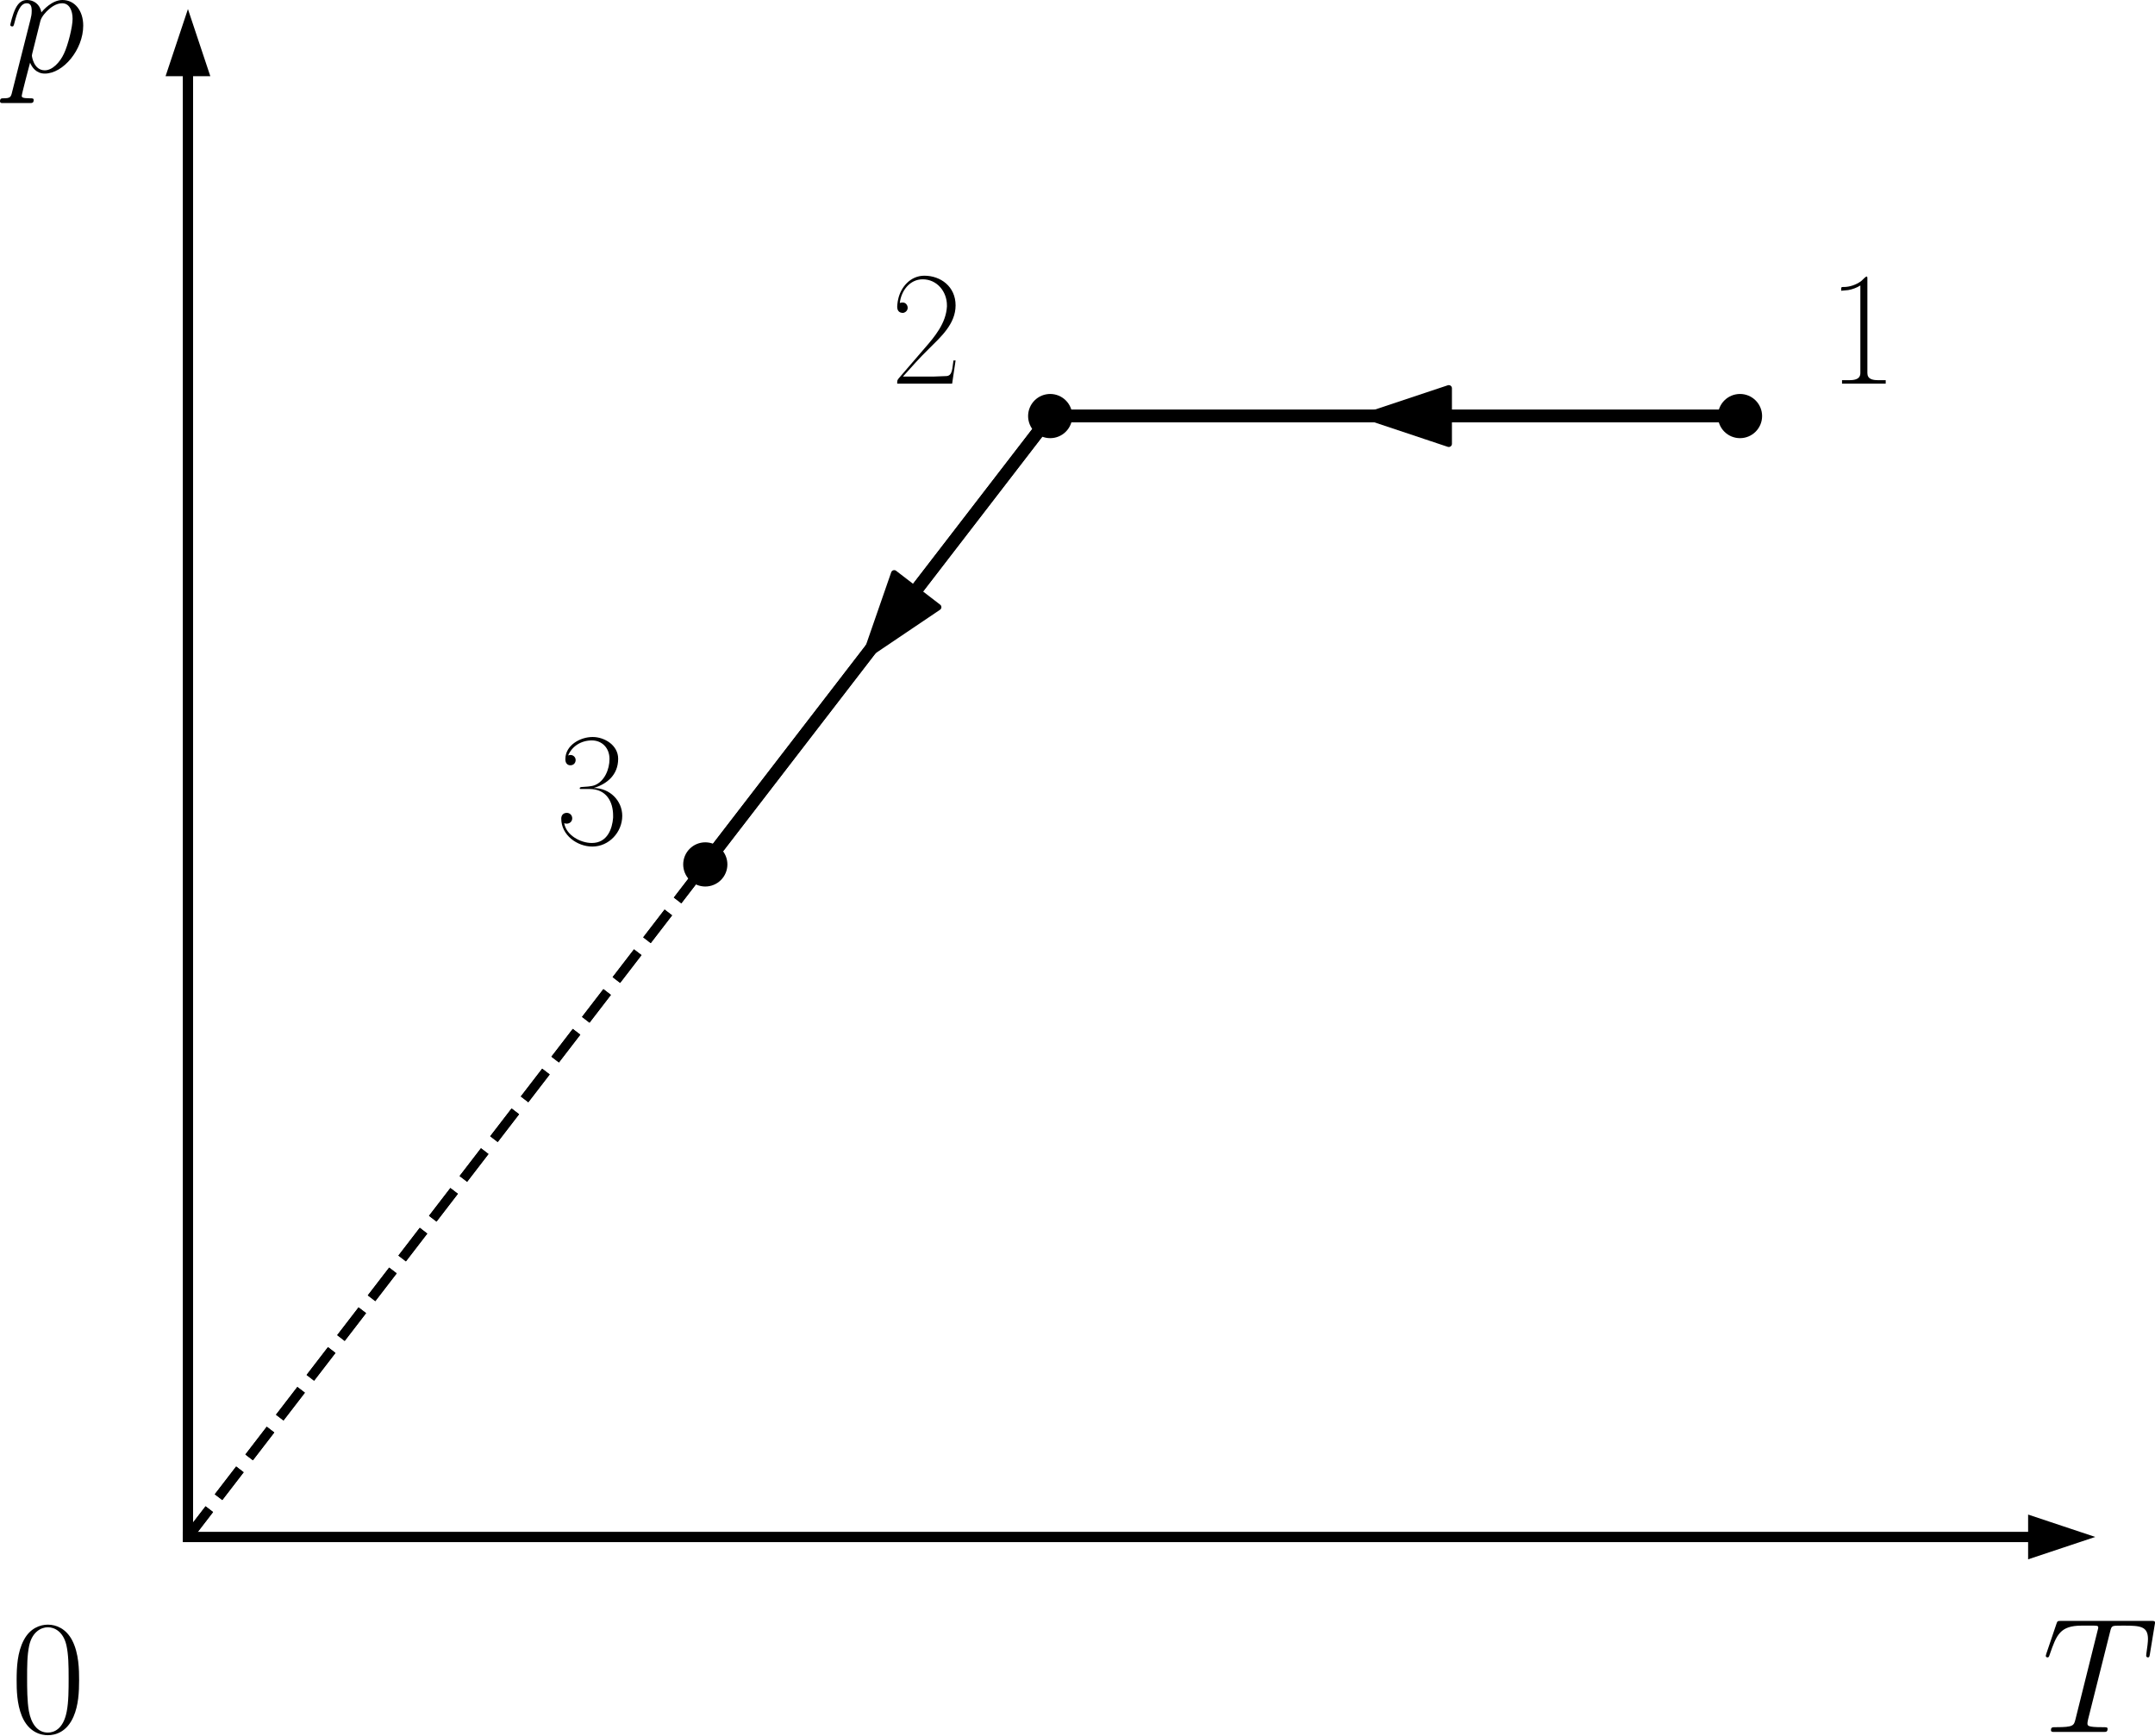
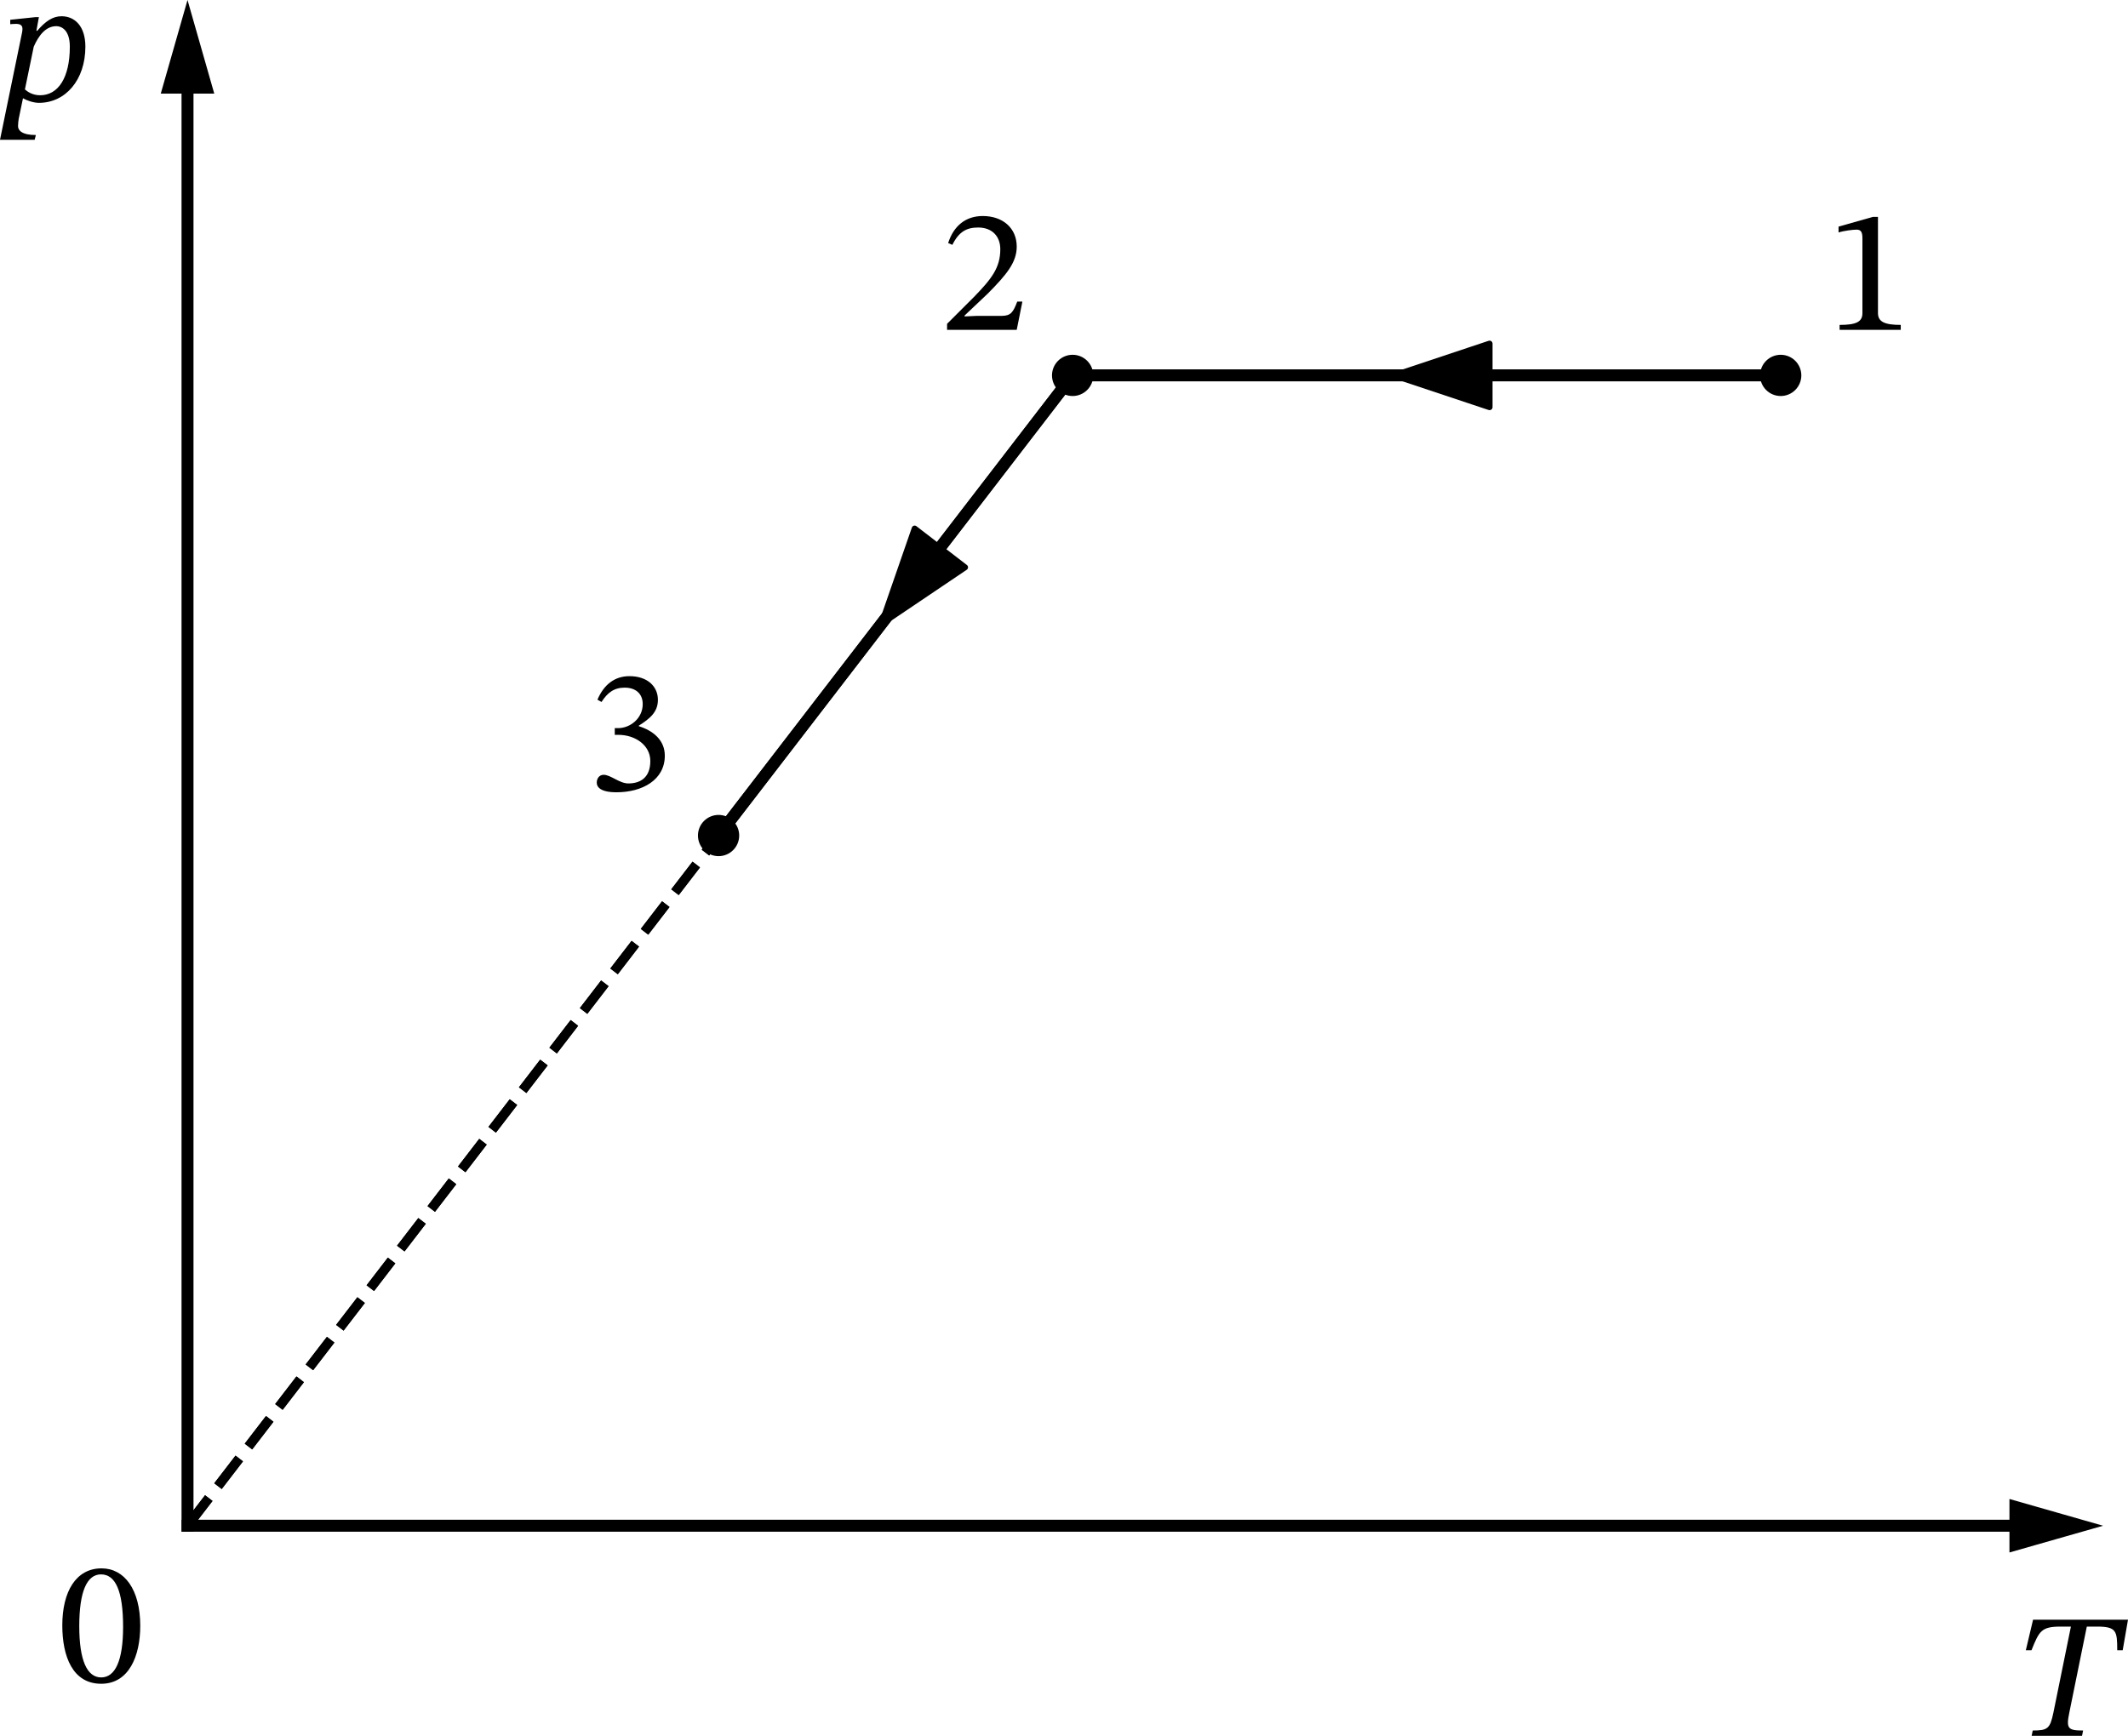
- <svg xmlns="http://www.w3.org/2000/svg" xmlns:xlink="http://www.w3.org/1999/xlink" width="341.336pt" height="274.852pt" viewBox="0 0 341.336 274.852" version="1.1" id="svg18">
+ <svg xmlns="http://www.w3.org/2000/svg" xmlns:xlink="http://www.w3.org/1999/xlink" width="361.13pt" height="294.65pt" viewBox="0 0 361.13 294.65" version="1.1" id="svg19">
  <defs id="defs1">
    <style type="text/css" id="style1">*{stroke-linejoin: round; stroke-linecap: butt}</style>
  </defs>
-   <g id="figure_1" transform="translate(-6.39863,-15.3294)">
+   <g id="figure_1" transform="translate(-7.35,-11.22043)">
    <g id="axes_1">
      <g id="matplotlib.axis_1" />
      <g id="matplotlib.axis_2" />
      <g id="line2d_1">
-         <path d="m 282.002,81.233 h -1.104 -1.104 -1.104 -1.104 -1.104 -1.104 -1.104 -1.104 -1.104 -1.104 -1.104 -1.104 -1.104 -1.104 -1.104 -1.104 -1.104 -1.104 -1.104 -1.104 -1.104 -1.104 -1.104 -1.104 -1.104 -1.104 -1.104 -1.104 -1.104 -1.104 -1.104 -1.104 -1.104 -1.104 -1.104 -1.104 -1.104 -1.104 -1.104 -1.104 -1.104 -1.104 -1.104 -1.104 -1.104 -1.104 -1.104 -1.104 -1.104 -1.104 -1.104 -1.104 -1.104 -1.104 -1.104 -1.104 -1.104 -1.104 -1.104 -1.104 -1.104 -1.104 -1.104 -1.104 -1.104 -1.104 -1.104 -1.104 -1.104 -1.104 -1.104 -1.104 -1.104 -1.104 -1.104 -1.104 -1.104 -1.104 -1.104 -1.104 -1.104 -1.104 -1.104 -1.104 -1.104 -1.104 -1.104 -1.104 -1.104 -1.104 -1.104 -1.104 -1.104 -1.104 -1.104 -1.104 -1.104 -1.104 -1.104" clip-path="url(#p71a5964e60)" style="fill:none;stroke:#000000;stroke-width:2;stroke-linecap:square" id="path3" />
+         <path d="m 309.542,74.943 h -1.214 -1.214 -1.214 -1.214 -1.214 -1.214 -1.214 -1.214 -1.214 -1.214 -1.214 -1.214 -1.214 -1.214 -1.214 -1.214 -1.214 -1.214 -1.214 -1.214 -1.214 -1.214 -1.214 -1.214 -1.214 -1.214 -1.214 -1.214 -1.214 -1.214 -1.214 -1.214 -1.214 -1.214 -1.214 -1.214 -1.214 -1.214 -1.214 -1.214 -1.214 -1.214 -1.214 -1.214 -1.214 -1.214 -1.214 -1.214 -1.214 -1.214 -1.214 -1.214 -1.214 -1.214 -1.214 -1.214 -1.214 -1.214 -1.214 -1.214 -1.214 -1.214 -1.214 -1.214 -1.214 -1.214 -1.214 -1.214 -1.214 -1.214 -1.214 -1.214 -1.214 -1.214 -1.214 -1.214 -1.214 -1.214 -1.214 -1.214 -1.214 -1.214 -1.214 -1.214 -1.214 -1.214 -1.214 -1.214 -1.214 -1.214 -1.214 -1.214 -1.214 -1.214 -1.214 -1.214 -1.214 -1.214 -1.214" clip-path="url(#paff0ffaea0)" style="fill:none;stroke:#000000;stroke-width:2;stroke-linecap:square" id="path3" />
      </g>
      <g id="line2d_2">
-         <path d="m 282.002,81.233 h -1.104 -1.104 -1.104 -1.104 -1.104 -1.104 -1.104 -1.104 -1.104 -1.104 -1.104 -1.104 -1.104 -1.104 -1.104 -1.104 -1.104 -1.104 -1.104 -1.104 -1.104 -1.104 -1.104 -1.104 -1.104 -1.104 -1.104 -1.104 -1.104 -1.104 -1.104 -1.104 -1.104 -1.104 -1.104 -1.104 -1.104 -1.104 -1.104 -1.104 -1.104 -1.104 -1.104 -1.104 -1.104 -1.104 -1.104 -1.104 -1.104 -1.104 -1.104 -1.104 -1.104 -1.104 -1.104 -1.104 -1.104 -1.104 -1.104 -1.104 -1.104 -1.104 -1.104 -1.104 -1.104 -1.104 -1.104 -1.104 -1.104 -1.104 -1.104 -1.104 -1.104 -1.104 -1.104 -1.104 -1.104 -1.104 -1.104 -1.104 -1.104 -1.104 -1.104 -1.104 -1.104 -1.104 -1.104 -1.104 -1.104 -1.104 -1.104 -1.104 -1.104 -1.104 -1.104 -1.104 -1.104 -1.104 -1.104" clip-path="url(#p71a5964e60)" style="fill:none;stroke:#000000;stroke-width:2;stroke-linecap:square" id="path4" />
+         <path d="m 309.542,74.943 h -1.214 -1.214 -1.214 -1.214 -1.214 -1.214 -1.214 -1.214 -1.214 -1.214 -1.214 -1.214 -1.214 -1.214 -1.214 -1.214 -1.214 -1.214 -1.214 -1.214 -1.214 -1.214 -1.214 -1.214 -1.214 -1.214 -1.214 -1.214 -1.214 -1.214 -1.214 -1.214 -1.214 -1.214 -1.214 -1.214 -1.214 -1.214 -1.214 -1.214 -1.214 -1.214 -1.214 -1.214 -1.214 -1.214 -1.214 -1.214 -1.214 -1.214 -1.214 -1.214 -1.214 -1.214 -1.214 -1.214 -1.214 -1.214 -1.214 -1.214 -1.214 -1.214 -1.214 -1.214 -1.214 -1.214 -1.214 -1.214 -1.214 -1.214 -1.214 -1.214 -1.214 -1.214 -1.214 -1.214 -1.214 -1.214 -1.214 -1.214 -1.214 -1.214 -1.214 -1.214 -1.214 -1.214 -1.214 -1.214 -1.214 -1.214 -1.214 -1.214 -1.214 -1.214 -1.214 -1.214 -1.214 -1.214 -1.214" clip-path="url(#paff0ffaea0)" style="fill:none;stroke:#000000;stroke-width:2;stroke-linecap:square" id="path4" />
      </g>
      <g id="line2d_3">
-         <path d="M 282.002,81.233" clip-path="url(#p71a5964e60)" style="fill:none;stroke:#000000;stroke-width:1.5;stroke-linecap:square" id="path5" />
+         <path d="M 309.542,74.943" clip-path="url(#paff0ffaea0)" style="fill:none;stroke:#000000;stroke-width:1.5;stroke-linecap:square" id="path5" />
        <defs id="defs5">
-           <path id="me09cfaf232" d="M 0,3 C 0.796,3 1.559,2.684 2.121,2.121 2.684,1.559 3,0.796 3,0 3,-0.796 2.684,-1.559 2.121,-2.121 1.559,-2.684 0.796,-3 0,-3 -0.796,-3 -1.559,-2.684 -2.121,-2.121 -2.684,-1.559 -3,-0.796 -3,0 -3,0.796 -2.684,1.559 -2.121,2.121 -1.559,2.684 -0.796,3 0,3 Z" style="stroke:#000000" />
+           <path id="md485050f62" d="M 0,3 C 0.796,3 1.559,2.684 2.121,2.121 2.684,1.559 3,0.796 3,0 3,-0.796 2.684,-1.559 2.121,-2.121 1.559,-2.684 0.796,-3 0,-3 -0.796,-3 -1.559,-2.684 -2.121,-2.121 -2.684,-1.559 -3,-0.796 -3,0 -3,0.796 -2.684,1.559 -2.121,2.121 -1.559,2.684 -0.796,3 0,3 Z" style="stroke:#000000" />
        </defs>
-         <g clip-path="url(#p71a5964e60)" id="g5">
-           <use xlink:href="#me09cfaf232" x="282.002" y="81.233" style="stroke:#000000" id="use5" />
+         <g clip-path="url(#paff0ffaea0)" id="g5">
+           <use xlink:href="#md485050f62" x="309.542" y="74.943" style="stroke:#000000" id="use5" />
        </g>
      </g>
      <g id="line2d_4">
-         <path d="M 172.742,81.233" clip-path="url(#p71a5964e60)" style="fill:none;stroke:#000000;stroke-width:1.5;stroke-linecap:square" id="path6" />
-         <g clip-path="url(#p71a5964e60)" id="g6">
-           <use xlink:href="#me09cfaf232" x="172.742" y="81.233" style="stroke:#000000" id="use6" />
+         <path d="M 189.378,74.943" clip-path="url(#paff0ffaea0)" style="fill:none;stroke:#000000;stroke-width:1.5;stroke-linecap:square" id="path6" />
+         <g clip-path="url(#paff0ffaea0)" id="g6">
+           <use xlink:href="#md485050f62" x="189.378" y="74.943" style="stroke:#000000" id="use6" />
        </g>
      </g>
      <g id="line2d_5">
-         <path d="m 172.742,81.233 -0.552,0.717 -0.552,0.717 -0.552,0.717 -0.552,0.717 -0.552,0.717 -0.552,0.717 -0.552,0.717 -0.552,0.717 -0.552,0.717 -0.552,0.717 -0.552,0.717 -0.552,0.717 -0.552,0.717 -0.552,0.717 -0.552,0.717 -0.552,0.717 -0.552,0.717 -0.552,0.717 -0.552,0.717 -0.552,0.717 -0.552,0.717 -0.552,0.717 -0.552,0.717 -0.552,0.717 -0.552,0.717 -0.552,0.717 -0.552,0.717 -0.552,0.717 -0.552,0.717 -0.552,0.717 -0.552,0.717 -0.552,0.717 -0.552,0.717 -0.552,0.717 -0.552,0.717 -0.552,0.717 -0.552,0.717 -0.552,0.717 -0.552,0.717 -0.552,0.717 -0.552,0.717 -0.552,0.717 -0.552,0.717 -0.552,0.717 -0.552,0.717 -0.552,0.717 -0.552,0.717 -0.552,0.717 -0.552,0.717 -0.552,0.717 -0.552,0.717 -0.552,0.717 -0.552,0.717 -0.552,0.717 -0.552,0.717 -0.552,0.717 -0.552,0.717 -0.552,0.717 -0.552,0.717 -0.552,0.717 -0.552,0.717 -0.552,0.717 -0.552,0.717 -0.552,0.717 -0.552,0.717 -0.552,0.717 -0.552,0.717 -0.552,0.717 -0.552,0.717 -0.552,0.717 -0.552,0.717 -0.552,0.717 -0.552,0.717 -0.552,0.717 -0.552,0.717 -0.552,0.717 -0.552,0.717 -0.552,0.717 -0.552,0.717 -0.552,0.717 -0.552,0.717 -0.552,0.717 -0.552,0.717 -0.552,0.717 -0.552,0.717 -0.552,0.717 -0.552,0.717 -0.552,0.717 -0.552,0.717 -0.552,0.717 -0.552,0.717 -0.552,0.717 -0.552,0.717 -0.552,0.717 -0.552,0.717 -0.552,0.717 -0.552,0.717 -0.552,0.717 -0.552,0.717" clip-path="url(#p71a5964e60)" style="fill:none;stroke:#000000;stroke-width:2;stroke-linecap:square" id="path7" />
+         <path d="m 189.378,74.943 -0.607,0.789 -0.607,0.789 -0.607,0.789 -0.607,0.789 -0.607,0.789 -0.607,0.789 -0.607,0.789 -0.607,0.789 -0.607,0.789 -0.607,0.789 -0.607,0.789 -0.607,0.789 -0.607,0.789 -0.607,0.789 -0.607,0.789 -0.607,0.789 -0.607,0.789 -0.607,0.789 -0.607,0.789 -0.607,0.789 -0.607,0.789 -0.607,0.789 -0.607,0.789 -0.607,0.789 -0.607,0.789 -0.607,0.789 -0.607,0.789 -0.607,0.789 -0.607,0.789 -0.607,0.789 -0.607,0.789 -0.607,0.789 -0.607,0.789 -0.607,0.789 -0.607,0.789 -0.607,0.789 -0.607,0.789 -0.607,0.789 -0.607,0.789 -0.607,0.789 -0.607,0.789 -0.607,0.789 -0.607,0.789 -0.607,0.789 -0.607,0.789 -0.607,0.789 -0.607,0.789 -0.607,0.789 -0.607,0.789 -0.607,0.789 -0.607,0.789 -0.607,0.789 -0.607,0.789 -0.607,0.789 -0.607,0.789 -0.607,0.789 -0.607,0.789 -0.607,0.789 -0.607,0.789 -0.607,0.789 -0.607,0.789 -0.607,0.789 -0.607,0.789 -0.607,0.789 -0.607,0.789 -0.607,0.789 -0.607,0.789 -0.607,0.789 -0.607,0.789 -0.607,0.789 -0.607,0.789 -0.607,0.789 -0.607,0.789 -0.607,0.789 -0.607,0.789 -0.607,0.789 -0.607,0.789 -0.607,0.789 -0.607,0.789 -0.607,0.789 -0.607,0.789 -0.607,0.789 -0.607,0.789 -0.607,0.789 -0.607,0.789 -0.607,0.789 -0.607,0.789 -0.607,0.789 -0.607,0.789 -0.607,0.789 -0.607,0.789 -0.607,0.789 -0.607,0.789 -0.607,0.789 -0.607,0.789 -0.607,0.789 -0.607,0.789 -0.607,0.789 -0.607,0.789" clip-path="url(#paff0ffaea0)" style="fill:none;stroke:#000000;stroke-width:2;stroke-linecap:square" id="path7" />
      </g>
      <g id="line2d_6">
-         <path d="m 172.742,81.233 -0.552,0.717 -0.552,0.717 -0.552,0.717 -0.552,0.717 -0.552,0.717 -0.552,0.717 -0.552,0.717 -0.552,0.717 -0.552,0.717 -0.552,0.717 -0.552,0.717 -0.552,0.717 -0.552,0.717 -0.552,0.717 -0.552,0.717 -0.552,0.717 -0.552,0.717 -0.552,0.717 -0.552,0.717 -0.552,0.717 -0.552,0.717 -0.552,0.717 -0.552,0.717 -0.552,0.717 -0.552,0.717 -0.552,0.717 -0.552,0.717 -0.552,0.717 -0.552,0.717 -0.552,0.717 -0.552,0.717 -0.552,0.717 -0.552,0.717 -0.552,0.717 -0.552,0.717 -0.552,0.717 -0.552,0.717 -0.552,0.717 -0.552,0.717 -0.552,0.717 -0.552,0.717 -0.552,0.717 -0.552,0.717 -0.552,0.717 -0.552,0.717 -0.552,0.717 -0.552,0.717 -0.552,0.717 -0.552,0.717 -0.552,0.717 -0.552,0.717 -0.552,0.717 -0.552,0.717 -0.552,0.717 -0.552,0.717 -0.552,0.717 -0.552,0.717 -0.552,0.717 -0.552,0.717 -0.552,0.717 -0.552,0.717 -0.552,0.717 -0.552,0.717 -0.552,0.717 -0.552,0.717 -0.552,0.717 -0.552,0.717 -0.552,0.717 -0.552,0.717 -0.552,0.717 -0.552,0.717 -0.552,0.717 -0.552,0.717 -0.552,0.717 -0.552,0.717 -0.552,0.717 -0.552,0.717 -0.552,0.717 -0.552,0.717 -0.552,0.717 -0.552,0.717 -0.552,0.717 -0.552,0.717 -0.552,0.717 -0.552,0.717 -0.552,0.717 -0.552,0.717 -0.552,0.717 -0.552,0.717 -0.552,0.717 -0.552,0.717 -0.552,0.717 -0.552,0.717 -0.552,0.717 -0.552,0.717 -0.552,0.717 -0.552,0.717 -0.552,0.717 -0.552,0.717" clip-path="url(#p71a5964e60)" style="fill:none;stroke:#000000;stroke-width:2;stroke-linecap:square" id="path8" />
+         <path d="m 189.378,74.943 -0.607,0.789 -0.607,0.789 -0.607,0.789 -0.607,0.789 -0.607,0.789 -0.607,0.789 -0.607,0.789 -0.607,0.789 -0.607,0.789 -0.607,0.789 -0.607,0.789 -0.607,0.789 -0.607,0.789 -0.607,0.789 -0.607,0.789 -0.607,0.789 -0.607,0.789 -0.607,0.789 -0.607,0.789 -0.607,0.789 -0.607,0.789 -0.607,0.789 -0.607,0.789 -0.607,0.789 -0.607,0.789 -0.607,0.789 -0.607,0.789 -0.607,0.789 -0.607,0.789 -0.607,0.789 -0.607,0.789 -0.607,0.789 -0.607,0.789 -0.607,0.789 -0.607,0.789 -0.607,0.789 -0.607,0.789 -0.607,0.789 -0.607,0.789 -0.607,0.789 -0.607,0.789 -0.607,0.789 -0.607,0.789 -0.607,0.789 -0.607,0.789 -0.607,0.789 -0.607,0.789 -0.607,0.789 -0.607,0.789 -0.607,0.789 -0.607,0.789 -0.607,0.789 -0.607,0.789 -0.607,0.789 -0.607,0.789 -0.607,0.789 -0.607,0.789 -0.607,0.789 -0.607,0.789 -0.607,0.789 -0.607,0.789 -0.607,0.789 -0.607,0.789 -0.607,0.789 -0.607,0.789 -0.607,0.789 -0.607,0.789 -0.607,0.789 -0.607,0.789 -0.607,0.789 -0.607,0.789 -0.607,0.789 -0.607,0.789 -0.607,0.789 -0.607,0.789 -0.607,0.789 -0.607,0.789 -0.607,0.789 -0.607,0.789 -0.607,0.789 -0.607,0.789 -0.607,0.789 -0.607,0.789 -0.607,0.789 -0.607,0.789 -0.607,0.789 -0.607,0.789 -0.607,0.789 -0.607,0.789 -0.607,0.789 -0.607,0.789 -0.607,0.789 -0.607,0.789 -0.607,0.789 -0.607,0.789 -0.607,0.789 -0.607,0.789 -0.607,0.789 -0.607,0.789" clip-path="url(#paff0ffaea0)" style="fill:none;stroke:#000000;stroke-width:2;stroke-linecap:square" id="path8" />
      </g>
      <g id="line2d_7">
-         <path d="M 36.167,258.78 172.742,81.233" clip-path="url(#p71a5964e60)" style="fill:none;stroke:#000000;stroke-width:1.5;stroke-dasharray:5.55, 2.4;stroke-dashoffset:0" id="path9" />
+         <path d="M 129.295,153.05" clip-path="url(#paff0ffaea0)" style="fill:none;stroke:#000000;stroke-width:1.5;stroke-linecap:square" id="path9" />
+         <g clip-path="url(#paff0ffaea0)" id="g9">
+           <use xlink:href="#md485050f62" x="129.295" y="153.05" style="stroke:#000000" id="use9" />
+         </g>
      </g>
      <g id="line2d_8">
-         <path d="M 36.167,258.78 118.112,152.252" clip-path="url(#p71a5964e60)" style="fill:none;stroke:#000000;stroke-width:1.5;stroke-dasharray:5.55, 2.4;stroke-dashoffset:0" id="path10" />
+         <path d="M 39.172,270.21 189.378,74.943" clip-path="url(#paff0ffaea0)" style="fill:none;stroke:#000000;stroke-width:1.6;stroke-dasharray:5.92, 2.56;stroke-dashoffset:0" id="path10" />
      </g>
      <g id="line2d_9">
-         <g clip-path="url(#p71a5964e60)" id="g10">
-           <use xlink:href="#me09cfaf232" x="118.112" y="152.252" style="stroke:#000000" id="use10" />
-         </g>
+         <path d="M 39.172,270.21 129.295,153.05" clip-path="url(#paff0ffaea0)" style="fill:none;stroke:#000000;stroke-width:1.6;stroke-dasharray:5.92, 2.56;stroke-dashoffset:0" id="path11" />
      </g>
      <g id="patch_3">
-         <path d="m 224.817,81.233 q -1.862,0 -2.143,0" clip-path="url(#p71a5964e60)" style="fill:none;stroke:#000000;stroke-linecap:round" id="path11" />
-         <path d="m 235.874,85.633 -13.2,-4.4 13.2,-4.4 z" clip-path="url(#p71a5964e60)" style="stroke:#000000;stroke-linecap:round" id="path12" />
+         <path d="m 246.849,74.943 q -2.246,0 -2.911,0" clip-path="url(#paff0ffaea0)" style="fill:none;stroke:#000000;stroke-linecap:round" id="path12" />
+         <path d="m 260.138,80.343 -16.2,-5.4 16.2,-5.4 z" clip-path="url(#paff0ffaea0)" style="stroke:#000000;stroke-linecap:round" id="path13" />
      </g>
      <g id="text_1">
-         <g transform="matrix(0.26,0,0,-0.26,295.573,76.09675)" id="g12">
-           <defs id="defs12">
-             <path id="SFRM3583-31" d="m 608,3635 c 90,13 186,13 275,26 173,32 327,90 474,180 V 416 c 0,-243 -218,-281 -442,-281 -96,0 -192,0 -275,0 V 0 h 1709 v 135 c -90,0 -186,0 -282,0 -230,0 -435,38 -435,281 v 3724 c 0,19 -6,52 -26,52 -51,0 -160,-136 -230,-188 -192,-138 -442,-222 -666,-222 h -38 c -38,0 -64,-6 -64,-51 z" transform="scale(0.015625)" />
+         <g transform="matrix(0.3,0,0,-0.3,317.1378,67.21125)" id="g13">
+           <defs id="defs13">
+             <path id="STIXTwoText-Regular-31" d="m 2726,0 v 179 c -588,0 -825,115 -825,429 V 4090 H 1715 L 474,3738 v -212 c 198,64 524,103 652,103 160,0 212,-90 212,-314 V 608 C 1338,288 1114,179 512,179 V 0 Z" transform="scale(0.015625)" />
          </defs>
-           <use xlink:href="#SFRM3583-31" transform="scale(0.996264)" id="use12" />
+           <use xlink:href="#STIXTwoText-Regular-31" id="use13" />
        </g>
      </g>
      <g id="text_2">
-         <g transform="matrix(0.26,0,0,-0.26,147.3435,76.09675)" id="g13">
-           <defs id="defs13">
-             <path id="SFRM3583-32" d="m 390,3156 c 52,471 384,927 896,927 557,0 948,-477 948,-1017 v -52 C 2195,2357 1754,1835 1344,1365 L 352,213 C 320,168 288,142 288,64 V 0 h 2150 l 135,907 h -83 c -52,-297 -26,-612 -295,-612 -166,0 -333,-19 -499,-19 -96,0 -186,0 -275,0 H 512 c 326,361 653,736 1005,1077 473,471 1056,981 1056,1710 0,735 -583,1161 -1223,1161 -544,0 -921,-445 -1024,-921 l -19,-96 c -6,-59 -19,-129 -19,-193 0,-123 45,-246 230,-246 109,20 180,104 180,200 0,103 -77,207 -192,207 -39,0 -77,-4 -116,-19 z" transform="scale(0.015625)" />
+         <g transform="matrix(0.3,0,0,-0.3,166.9321,67.21125)" id="g14">
+           <defs id="defs14">
+             <path id="STIXTwoText-Regular-32" d="m 2765,0 205,1024 H 2784 C 2637,640 2554,506 2214,506 H 1325 L 877,486 v 32 l 845,800 c 678,685 1043,1127 1043,1696 0,672 -506,1108 -1229,1108 -621,0 -1056,-359 -1254,-980 l 153,-64 c 237,480 519,628 935,628 492,0 800,-308 800,-788 0,-672 -320,-1075 -954,-1728 L 243,218 V 0 Z" transform="scale(0.015625)" />
          </defs>
-           <use xlink:href="#SFRM3583-32" transform="scale(0.996264)" id="use13" />
+           <use xlink:href="#STIXTwoText-Regular-32" id="use14" />
        </g>
      </g>
      <g id="patch_4">
-         <path d="m 143.931,118.687 q -0.711,0.924 -0.458,0.595" clip-path="url(#p71a5964e60)" style="fill:none;stroke:#000000;stroke-linecap:round" id="path13" />
-         <path d="m 155.008,111.503 -11.536,7.78 4.561,-13.145 z" clip-path="url(#p71a5964e60)" style="stroke:#000000;stroke-linecap:round" id="path14" />
+         <path d="m 157.815,115.974 q -0.904,1.175 -0.844,1.098" clip-path="url(#paff0ffaea0)" style="fill:none;stroke:#000000;stroke-linecap:round" id="path14" />
+         <path d="m 171.129,107.523 -14.157,9.548 5.597,-16.133 z" clip-path="url(#paff0ffaea0)" style="stroke:#000000;stroke-linecap:round" id="path15" />
      </g>
      <g id="text_3">
-         <g transform="matrix(0.26,0,0,-0.26,94.33832,149.1644)" id="g14">
-           <defs id="defs14">
-             <path id="SFRM3583-33" d="m 506,3501 c 153,365 512,589 928,589 396,0 691,-292 691,-727 0,-402 -192,-870 -576,-1025 -83,-32 -167,-40 -256,-52 l -269,-20 c -26,-6 -64,-12 -64,-45 v -13 c 0,-19 26,-19 45,-19 h 339 c 666,0 922,-509 922,-1038 v -88 C 2234,644 2048,76 1434,76 979,76 429,387 352,851 c 32,-12 64,-19 96,-19 128,0 218,90 218,211 0,116 -90,212 -212,212 -121,0 -217,-77 -217,-225 0,-651 627,-1094 1216,-1094 653,0 1171,563 1171,1203 0,589 -486,1088 -1120,1088 506,150 960,501 960,1145 0,534 -538,852 -998,852 -487,0 -1069,-320 -1069,-870 0,-141 70,-237 198,-237 128,0 205,96 205,205 0,115 -96,198 -198,198 -32,0 -64,-6 -96,-19 z" transform="scale(0.015625)" />
+         <g transform="matrix(0.3,0,0,-0.3,106.8499,145.3182)" id="g15">
+           <defs id="defs15">
+             <path id="STIXTwoText-Regular-33" d="m 1094,-83 c 935,0 1748,448 1748,1325 0,569 -429,908 -941,1068 v 20 c 403,256 691,492 691,934 0,486 -378,858 -1030,858 -525,0 -922,-295 -1159,-852 l 147,-83 c 218,339 455,519 839,519 397,0 653,-218 653,-596 0,-518 -455,-870 -890,-870 h -122 v -243 h 128 c 615,0 1159,-378 1159,-947 C 2317,422 1926,237 1523,237 1197,237 883,550 627,550 461,550 378,403 378,269 378,102 518,-83 1094,-83 Z" transform="scale(0.015625)" />
          </defs>
-           <use xlink:href="#SFRM3583-33" transform="scale(0.996264)" id="use14" />
+           <use xlink:href="#STIXTwoText-Regular-33" id="use15" />
        </g>
      </g>
      <g id="text_4">
-         <g transform="matrix(0.26,0,0,-0.26,329.8092,289.6629)" id="g15">
-           <defs id="defs15">
-             <path id="CMMI12-54" d="m 2669,3910 c 38,154 51,211 147,237 51,13 262,13 397,13 640,0 941,-26 941,-526 0,-97 -26,-339 -64,-577 l -7,-77 c 0,-26 26,-64 64,-64 64,0 64,32 83,134 l 186,1134 c 13,59 13,72 13,91 0,70 -39,70 -167,70 H 762 c -148,0 -154,-6 -192,-121 L 179,3070 c -6,-14 -25,-84 -25,-90 0,-32 25,-64 64,-64 51,0 64,25 89,108 269,777 403,1136 1255,1136 h 428 c 154,0 218,0 218,-71 0,-20 0,-32 -32,-148 L 1318,499 C 1254,249 1242,185 563,185 403,185 358,185 358,64 358,0 429,0 461,0 621,0 787,0 947,0 h 999 c 160,0 332,0 492,0 71,0 135,0 135,121 0,64 -45,64 -211,64 -576,0 -576,58 -576,154 0,7 0,52 25,155 z" transform="scale(0.015625)" />
+         <g transform="matrix(0.3,0,0,-0.3,348.7409,305.9591)" id="g16">
+           <defs id="defs16">
+             <path id="STIXTwoText-Italic-54" d="m 2547,0 39,192 c -544,0 -621,64 -500,646 l 634,3117 h 365 c 710,0 736,-160 736,-857 h 198 l 192,1107 H 774 L 512,3098 h 205 c 281,697 352,857 1062,857 h 365 L 1510,838 C 1389,256 1299,192 762,192 L 723,0 Z" transform="scale(0.015625)" />
          </defs>
-           <use xlink:href="#CMMI12-54" transform="scale(0.996264)" id="use15" />
+           <use xlink:href="#STIXTwoText-Italic-54" transform="translate(0,0.296875)" id="use16" />
        </g>
      </g>
      <g id="text_5">
-         <g transform="matrix(0.26,0,0,-0.26,7.2,26.72666)" id="g16">
-           <defs id="defs16">
-             <path id="CMMI12-70" d="m 275,-789 c -45,-191 -70,-242 -333,-242 -76,0 -140,0 -140,-121 0,-13 6,-64 76,-64 84,0 173,0 256,0 h 276 c 134,0 460,0 595,0 38,0 115,0 115,115 0,70 -45,70 -154,70 -294,0 -313,44 -313,94 0,76 288,1156 326,1301 71,-179 243,-428 576,-428 723,0 1504,939 1504,1878 0,587 -333,1002 -813,1002 -409,0 -755,-396 -825,-485 -51,319 -301,485 -557,485 -186,0 -333,-89 -454,-332 -116,-230 -205,-619 -205,-645 0,-25 25,-57 70,-57 51,0 58,6 96,153 96,377 218,754 474,754 147,0 198,-102 198,-292 0,-152 -19,-216 -45,-330 z m 1107,2782 c 45,178 224,364 327,453 70,64 281,243 525,243 281,0 409,-281 409,-613 C 2643,1769 2464,1047 2304,715 2144,370 1850,64 1555,64 c -435,0 -505,549 -505,575 0,19 12,70 19,102 z" transform="scale(0.015625)" />
+         <g transform="matrix(0.3,0,0,-0.3,7.2,28.37813)" id="g17">
+           <defs id="defs17">
+             <path id="STIXTwoText-Italic-70" d="m 1440,-70 c 966,0 1683,832 1683,2035 0,742 -384,1101 -864,1101 -320,0 -589,-186 -883,-532 v 7 h -26 l 90,493 h -122 l -915,-96 v -160 c 0,0 109,12 205,12 166,0 237,-57 237,-185 0,-45 -7,-83 -13,-122 L 32,-1408 h 1254 l 45,173 c -512,0 -646,173 -646,320 0,89 13,205 25,269 L 864,96 C 992,19 1242,-70 1440,-70 Z m -506,486 320,1549 c 173,390 423,742 820,742 179,0 486,-134 486,-742 C 2560,838 2138,205 1485,205 1222,205 1043,320 934,416 Z" transform="scale(0.015625)" />
          </defs>
-           <use xlink:href="#CMMI12-70" transform="scale(0.996264)" id="use16" />
+           <use xlink:href="#STIXTwoText-Italic-70" transform="translate(0,0.09375)" id="use17" />
        </g>
      </g>
      <g id="text_6">
-         <g transform="matrix(0.26,0,0,-0.26,8.049947,289.6629)" id="g17">
-           <defs id="defs17">
-             <path id="CMR17-30" d="m 2688,2025 c 0,391 -6,1055 -275,1566 -237,448 -615,607 -947,607 -308,0 -698,-140 -941,-601 C 269,3118 243,2524 243,2025 c 0,-364 7,-919 205,-1406 275,-658 768,-747 1018,-747 294,0 742,121 1004,728 192,442 218,959 218,1425 z M 1466,-26 c -410,0 -653,351 -743,838 -70,376 -70,926 -70,1284 0,492 0,901 83,1291 122,542 480,709 730,709 262,0 601,-173 723,-696 83,-364 89,-793 89,-1304 0,-416 0,-927 -76,-1304 C 2067,95 1690,-26 1466,-26 Z" transform="scale(0.015625)" />
+         <g transform="matrix(0.3,0,0,-0.3,17.11234,296.9468)" id="g18">
+           <defs id="defs18">
+             <path id="STIXTwoText-Regular-30" d="m 1581,-70 c 1005,0 1414,1004 1414,2099 0,1318 -576,2080 -1401,2080 C 666,4109 173,3264 173,2048 173,915 550,-70 1581,-70 Z m 0,230 c -512,0 -794,614 -794,1856 0,1267 282,1875 787,1875 525,0 800,-601 800,-1901 C 2374,762 2086,160 1581,160 Z" transform="scale(0.015625)" />
          </defs>
-           <use xlink:href="#CMR17-30" transform="scale(0.996264)" id="use17" />
+           <use xlink:href="#STIXTwoText-Regular-30" transform="translate(0,0.796875)" id="use18" />
        </g>
      </g>
      <g id="patch_5">
-         <path d="m 335.744,258.78 -7.307,2.436 v -2.422 H 36.167 v -0.027 H 328.437 v -2.422 z" clip-path="url(#p71a5964e60)" style="stroke:#000000;stroke-width:1.6;stroke-linejoin:miter" id="path17" />
+         <path d="m 360.612,270.21 -11.25,3.214 v -3.199 H 39.172 v -0.03 H 349.362 v -3.199 z" style="stroke:#000000;stroke-width:2;stroke-linejoin:miter" id="path18" />
      </g>
      <g id="patch_6">
-         <path d="m 36.167,19.296 2.436,7.307 H 36.18 V 258.78 h -0.027 V 26.603 h -2.422 z" clip-path="url(#p71a5964e60)" style="stroke:#000000;stroke-width:1.6;stroke-linejoin:miter" id="path18" />
+         <path d="m 39.172,14.86 3.214,11.25 H 39.187 V 270.21 h -0.03 V 26.111 h -3.199 z" style="stroke:#000000;stroke-width:2;stroke-linejoin:miter" id="path19" />
      </g>
    </g>
  </g>
-   <defs id="defs18">
-     <clipPath id="p71a5964e60">
-       <rect x="18.63" y="7.2" width="332.214" height="266.112" id="rect18" />
+   <defs id="defs19">
+     <clipPath id="paff0ffaea0">
+       <rect x="19.725" y="14.86" width="357.12" height="255.35" id="rect19" />
    </clipPath>
  </defs>
</svg>
